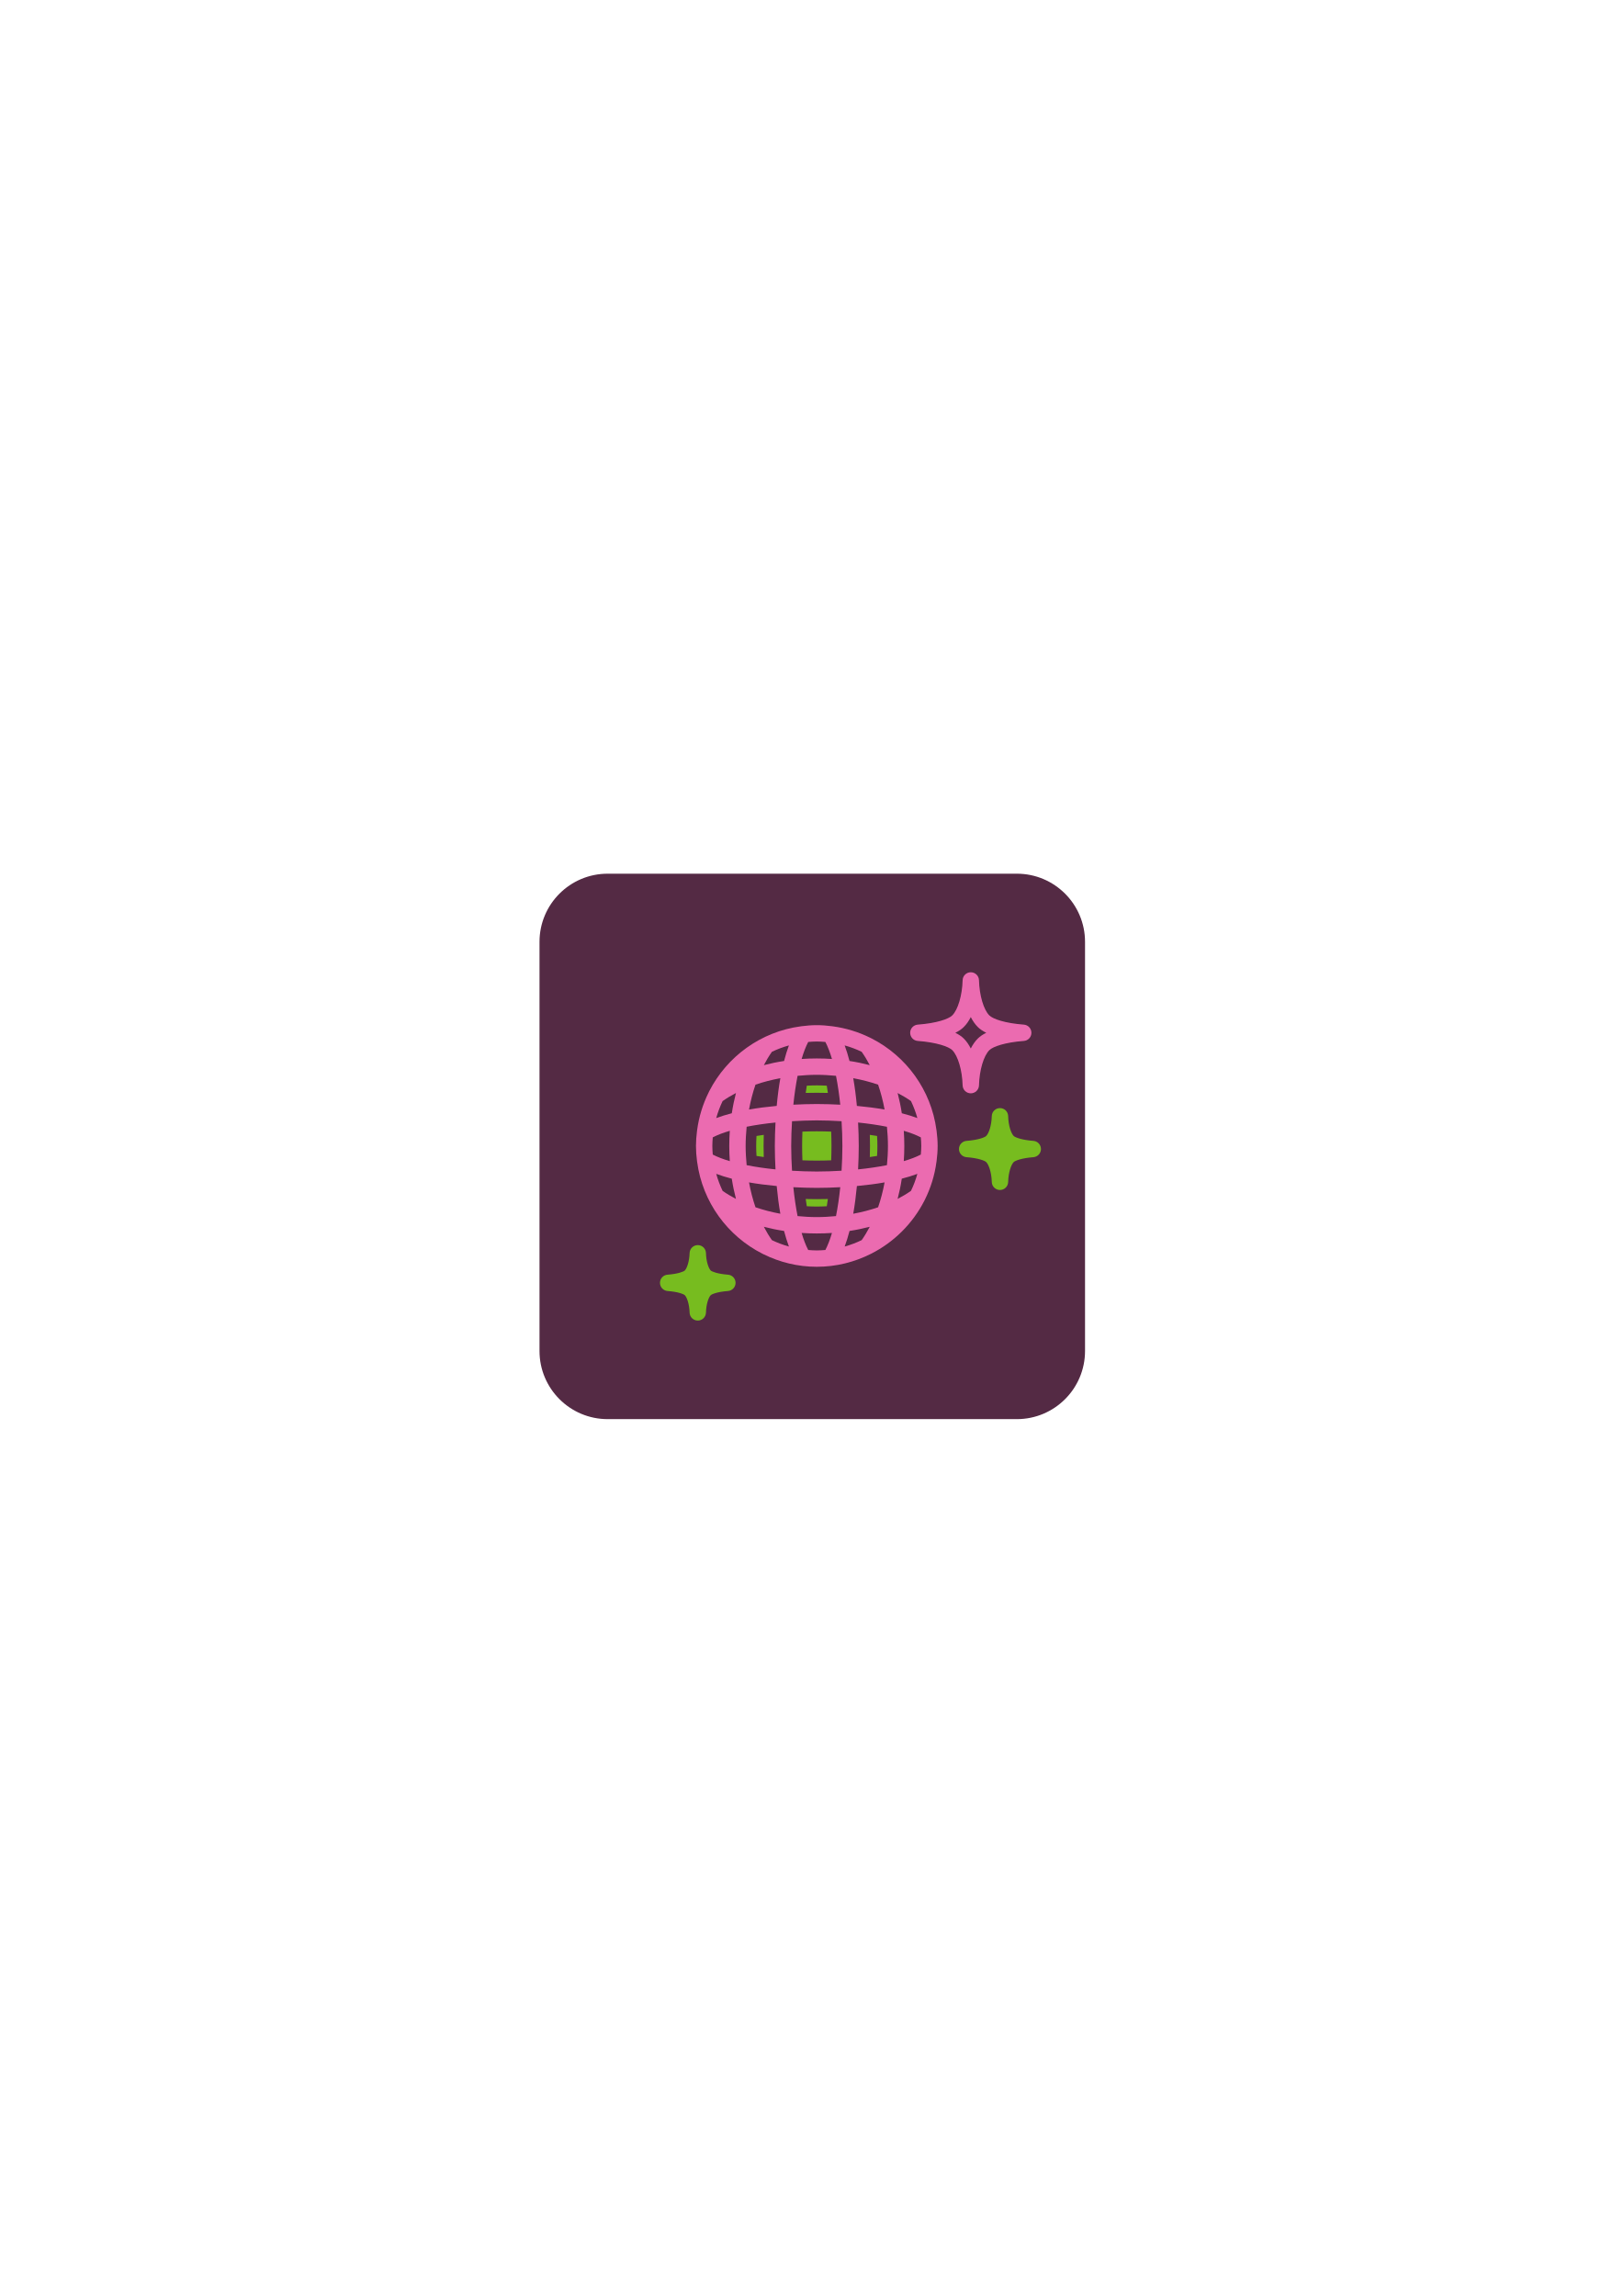
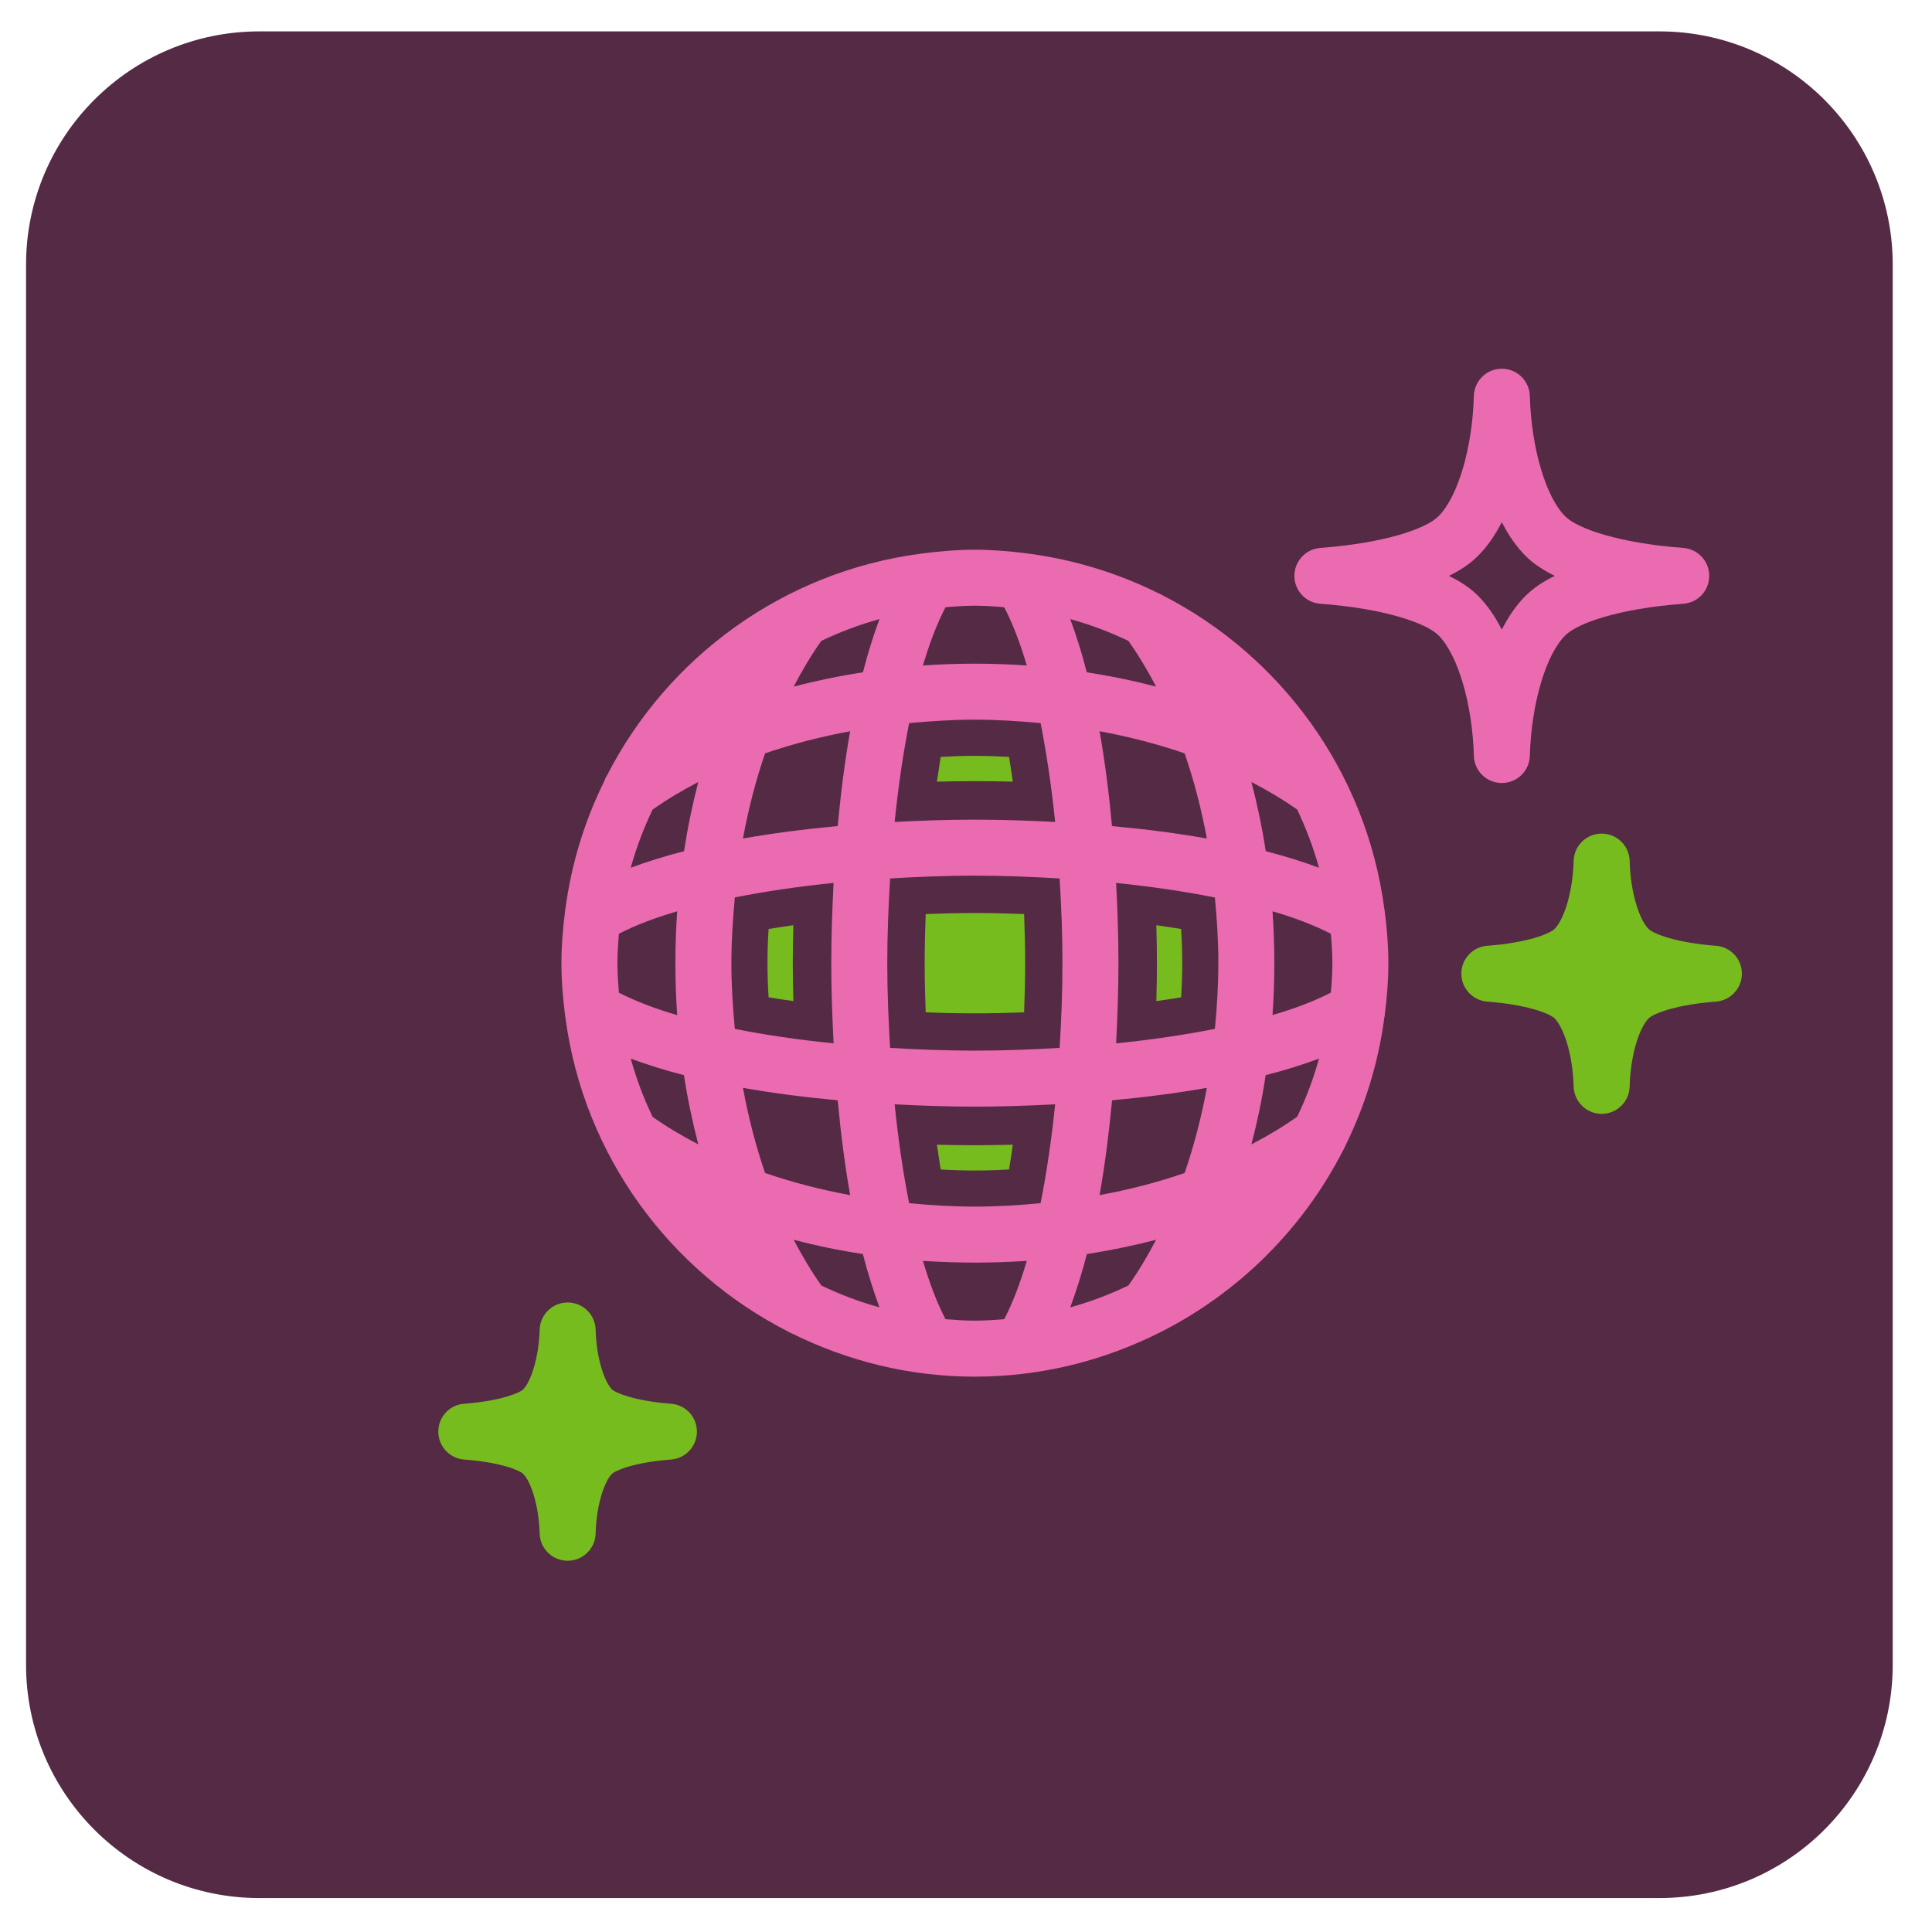
- <svg xmlns="http://www.w3.org/2000/svg" version="1.1" id="Calque_1" x="0px" y="0px" width="595.28px" height="841.89px" viewBox="0 0 595.28 841.89" enable-background="new 0 0 595.28 841.89" xml:space="preserve">
+ <svg xmlns="http://www.w3.org/2000/svg" version="1.1" id="Calque_1" x="0px" y="0px" viewBox="195 317 207 207" enable-background="new 0 0 595.28 841.89" xml:space="preserve">
  <g>
    <path fill="#542A44" d="M397.791,495.365c0,13.809-11.189,24.998-24.998,24.998H222.789c-13.808,0-24.998-11.189-24.998-24.998   V345.361c0-13.808,11.189-24.998,24.998-24.998h150.004c13.809,0,24.998,11.19,24.998,24.998V495.365z" />
    <g>
      <path fill="#EB6BB0" d="M355.908,400.896c-1.627,0-2.949-1.295-2.995-2.912c-0.147-5.549-1.718-10.868-3.812-12.935    c-1.333-1.295-5.751-2.848-12.642-3.362c-1.562-0.11-2.774-1.415-2.774-2.986c0-1.571,1.213-2.875,2.774-2.995    c6.899-0.515,11.309-2.058,12.632-3.362c2.104-2.058,3.675-7.368,3.822-12.926c0.046-1.617,1.368-2.912,2.995-2.912    c1.626,0,2.958,1.295,3.004,2.912c0.146,5.558,1.718,10.868,3.803,12.917c1.332,1.313,5.752,2.857,12.642,3.372    c1.571,0.12,2.774,1.424,2.774,2.995c0,1.571-1.203,2.876-2.774,2.986c-6.89,0.514-11.31,2.067-12.632,3.371    c-2.095,2.058-3.666,7.377-3.812,12.926C358.866,399.601,357.534,400.896,355.908,400.896z M350.239,378.7    c1.186,0.579,2.241,1.259,3.068,2.077c1.02,1.01,1.884,2.269,2.601,3.684c0.716-1.415,1.58-2.674,2.608-3.684    c0.827-0.809,1.874-1.498,3.068-2.077c-1.194-0.588-2.251-1.268-3.077-2.085c-1.02-1.011-1.884-2.26-2.6-3.675    c-0.717,1.415-1.581,2.673-2.609,3.675C352.48,377.433,351.425,378.122,350.239,378.7z" />
      <path fill="#77BC1F" d="M255.816,484.222c-1.617,0-2.949-1.286-2.995-2.912c-0.092-3.114-0.974-5.622-1.764-6.395    c-0.395-0.386-2.444-1.249-6.321-1.534c-1.562-0.119-2.774-1.424-2.774-2.994c0-1.571,1.204-2.876,2.774-2.986    c3.886-0.294,5.926-1.157,6.312-1.525c0.79-0.789,1.681-3.298,1.773-6.412c0.046-1.617,1.378-2.912,2.995-2.912h0.009    c1.626,0,2.949,1.295,2.995,2.922c0.074,3.104,0.965,5.613,1.755,6.402c0.376,0.358,2.425,1.231,6.321,1.525    c1.562,0.11,2.774,1.415,2.774,2.986c0,1.57-1.213,2.875-2.784,2.994c-3.877,0.285-5.935,1.158-6.321,1.534    c-0.781,0.772-1.672,3.28-1.746,6.386c-0.046,1.626-1.369,2.921-2.995,2.921H255.816z" />
      <path fill="#77BC1F" d="M366.602,436.34c-1.617,0-2.949-1.296-2.995-2.913c-0.101-3.583-1.111-6.394-2.058-7.331    c-0.524-0.514-2.959-1.461-7.203-1.782c-1.562-0.119-2.774-1.424-2.774-2.995s1.213-2.875,2.784-2.986    c4.234-0.321,6.66-1.268,7.193-1.792c0.946-0.928,1.957-3.73,2.058-7.313c0.046-1.626,1.378-2.912,2.995-2.912h0.009    c1.626,0,2.949,1.295,2.995,2.921c0.092,3.565,1.094,6.376,2.039,7.304c0.533,0.524,2.959,1.47,7.203,1.792    c1.57,0.11,2.783,1.415,2.783,2.986s-1.213,2.875-2.774,2.995c-4.253,0.321-6.679,1.269-7.212,1.792    c-0.937,0.928-1.947,3.748-2.039,7.312c-0.046,1.626-1.369,2.922-2.995,2.922H366.602z" />
      <g>
        <path fill="#EB6BB0" d="M338.894,440.263c0.101-0.147,0.156-0.304,0.229-0.46c2.104-4.254,3.556-8.884,4.198-13.771     c0.028-0.092,0.028-0.184,0.046-0.284c0.23-1.819,0.387-3.666,0.387-5.549c0-1.884-0.156-3.721-0.387-5.549     c-0.018-0.092-0.018-0.193-0.046-0.285c-1.947-14.69-11.089-27.111-23.785-33.597c-0.174-0.12-0.358-0.184-0.542-0.267     c-4.234-2.085-8.838-3.519-13.688-4.171c-0.11-0.027-0.229-0.027-0.34-0.046c-1.81-0.229-3.647-0.386-5.521-0.386     c-1.865,0-3.702,0.156-5.512,0.386c-0.11,0.019-0.221,0.019-0.331,0.046c-14.681,1.948-27.092,11.089-33.578,23.776     c-0.128,0.193-0.211,0.386-0.285,0.597c-2.085,4.217-3.509,8.792-4.153,13.634c-0.037,0.128-0.037,0.257-0.055,0.395     c-0.23,1.801-0.377,3.611-0.377,5.467c0,1.855,0.147,3.675,0.377,5.476c0.018,0.128,0.018,0.266,0.055,0.395     c1.966,14.736,11.171,27.175,23.941,33.643c0.138,0.083,0.267,0.147,0.414,0.202c5.898,2.912,12.503,4.584,19.503,4.584     c7.139,0,13.854-1.727,19.835-4.74c0,0,0.009,0,0.019-0.009C327.723,455.504,334.604,448.659,338.894,440.263z M309.67,457.074     c0.643-1.745,1.249-3.629,1.782-5.714c2.535-0.386,5.007-0.91,7.414-1.525c-0.91,1.736-1.893,3.39-2.968,4.896     C313.914,455.688,311.829,456.478,309.67,457.074z M283.009,454.741c-1.075-1.517-2.058-3.161-2.967-4.906     c2.397,0.625,4.869,1.14,7.404,1.525c0.542,2.085,1.14,3.969,1.782,5.714C287.07,456.478,284.994,455.688,283.009,454.741z      M289.229,383.331c-0.643,1.736-1.24,3.62-1.773,5.705c-2.544,0.386-5.016,0.9-7.414,1.525c0.909-1.737,1.883-3.381,2.958-4.897     C284.984,384.718,287.07,383.928,289.229,383.331z M315.898,385.664c1.075,1.516,2.058,3.16,2.968,4.897     c-2.407-0.625-4.879-1.139-7.423-1.525c-0.533-2.085-1.131-3.969-1.773-5.705C311.829,383.928,313.914,384.718,315.898,385.664z      M333.987,436.643c-1.507,1.075-3.16,2.058-4.905,2.968c0.625-2.398,1.148-4.869,1.524-7.414c2.095-0.533,3.979-1.13,5.715-1.773     C335.724,432.582,334.943,434.658,333.987,436.643z M261.153,420.198c0-1.066,0.074-2.113,0.156-3.151     c1.7-0.882,3.785-1.69,6.247-2.407c-0.128,1.838-0.193,3.693-0.193,5.559c0,1.874,0.064,3.729,0.193,5.567     c-2.471-0.727-4.547-1.534-6.247-2.407C261.227,422.311,261.153,421.264,261.153,420.198z M273.363,420.198     c0-2.38,0.156-4.731,0.368-7.047c3.243-0.643,6.798-1.167,10.583-1.552c-0.146,2.811-0.248,5.659-0.248,8.599     c0,2.939,0.102,5.787,0.248,8.59c-3.785-0.386-7.34-0.9-10.583-1.553C273.519,424.93,273.363,422.587,273.363,420.198z      M290.065,420.198c0-3.087,0.128-6.109,0.303-9.077c2.967-0.174,5.99-0.303,9.076-0.303c3.097,0,6.119,0.128,9.086,0.303     c0.185,2.968,0.304,5.99,0.304,9.077s-0.119,6.109-0.304,9.076c-2.967,0.175-5.989,0.294-9.086,0.294     c-3.086,0-6.109-0.119-9.076-0.294C290.193,426.308,290.065,423.285,290.065,420.198z M314.585,411.599     c3.785,0.395,7.34,0.91,10.583,1.562c0.221,2.315,0.367,4.649,0.367,7.038s-0.146,4.731-0.367,7.037     c-3.243,0.643-6.798,1.167-10.583,1.553c0.146-2.803,0.248-5.65,0.248-8.59C314.833,417.258,314.731,414.41,314.585,411.599z      M331.342,414.64c2.472,0.717,4.548,1.534,6.247,2.407c0.092,1.047,0.165,2.085,0.165,3.151c0,1.065-0.073,2.112-0.165,3.151     c-1.69,0.882-3.775,1.689-6.247,2.406c0.129-1.828,0.193-3.684,0.193-5.558C331.535,418.333,331.471,416.478,331.342,414.64z      M330.616,408.2c-0.386-2.544-0.909-5.007-1.534-7.414c1.745,0.909,3.39,1.883,4.905,2.958c0.946,1.994,1.736,4.07,2.334,6.229     C334.585,409.33,332.701,408.732,330.616,408.2z M321.925,397.718c0.992,2.884,1.792,5.935,2.38,9.122     c-3.16-0.56-6.578-1.001-10.161-1.332c-0.33-3.583-0.771-7-1.332-10.161C315.99,395.935,319.05,396.726,321.925,397.718z      M308.053,405.067c-2.811-0.147-5.668-0.248-8.608-0.248c-2.939,0-5.788,0.101-8.589,0.248c0.386-3.794,0.91-7.349,1.552-10.592     c2.315-0.211,4.658-0.368,7.037-0.368c2.389,0,4.731,0.156,7.047,0.368C307.134,397.718,307.658,401.273,308.053,405.067z      M284.755,405.508c-3.583,0.331-6.991,0.772-10.152,1.332c0.588-3.188,1.378-6.238,2.371-9.122     c2.885-0.992,5.935-1.783,9.113-2.371C285.526,398.508,285.085,401.925,284.755,405.508z M264.92,403.744     c1.516-1.075,3.161-2.049,4.897-2.958c-0.625,2.397-1.139,4.869-1.525,7.414c-2.086,0.533-3.969,1.13-5.715,1.773     C263.184,407.814,263.965,405.738,264.92,403.744z M268.283,432.196c0.386,2.545,0.909,5.016,1.534,7.414     c-1.736-0.9-3.39-1.884-4.897-2.949c-0.955-1.994-1.736-4.07-2.343-6.238C264.323,431.066,266.197,431.663,268.283,432.196z      M276.974,442.679c-0.992-2.885-1.782-5.935-2.371-9.123c3.161,0.561,6.569,1.001,10.152,1.332     c0.331,3.583,0.771,7.001,1.332,10.161C282.908,444.461,279.858,443.671,276.974,442.679z M290.855,435.319     c2.802,0.147,5.65,0.248,8.589,0.248c2.94,0,5.798-0.101,8.608-0.248c-0.395,3.795-0.909,7.35-1.562,10.593     c-2.315,0.221-4.658,0.367-7.047,0.367c-2.379,0-4.722-0.146-7.037-0.367C291.765,442.669,291.241,439.114,290.855,435.319z      M314.153,434.888c3.573-0.331,6.991-0.771,10.151-1.332c-0.588,3.188-1.388,6.238-2.38,9.123     c-2.875,0.992-5.925,1.782-9.113,2.37C313.372,441.889,313.813,438.471,314.153,434.888z M302.596,382.063     c0.882,1.7,1.69,3.776,2.416,6.238c-1.837-0.128-3.693-0.193-5.567-0.193c-1.865,0-3.72,0.064-5.558,0.193     c0.726-2.462,1.534-4.538,2.416-6.238c1.038-0.092,2.085-0.166,3.142-0.166C300.511,381.897,301.558,381.971,302.596,382.063z      M296.303,458.342c-0.882-1.699-1.69-3.785-2.416-6.247c1.837,0.12,3.693,0.185,5.558,0.185c1.874,0,3.73-0.064,5.567-0.185     c-0.726,2.462-1.534,4.548-2.416,6.247c-1.038,0.083-2.085,0.156-3.151,0.156C298.388,458.498,297.341,458.425,296.303,458.342z" />
        <g>
          <path fill="#77BC1F" d="M295.788,442.302c1.305,0.073,2.508,0.11,3.666,0.11c1.157,0,2.352-0.037,3.656-0.11      c0.147-0.873,0.284-1.755,0.404-2.655c-1.332,0.037-2.692,0.056-4.061,0.056c-1.378,0-2.729-0.019-4.07-0.056      C295.513,440.547,295.65,441.438,295.788,442.302z" />
          <path fill="#77BC1F" d="M303.11,398.094c-1.305-0.074-2.508-0.11-3.656-0.11c-1.158,0-2.361,0.037-3.666,0.11      c-0.138,0.873-0.275,1.754-0.404,2.655c1.342-0.037,2.692-0.055,4.07-0.055c1.368,0,2.719,0.018,4.061,0.055      C303.386,399.849,303.258,398.958,303.11,398.094z" />
        </g>
        <g>
          <path fill="#77BC1F" d="M277.35,416.532c-0.083,1.305-0.12,2.508-0.12,3.666c0,1.157,0.037,2.352,0.12,3.656      c0.864,0.146,1.754,0.284,2.655,0.404c-0.037-1.332-0.064-2.692-0.064-4.061c0-1.378,0.027-2.729,0.064-4.07      C279.096,416.257,278.214,416.395,277.35,416.532z" />
          <path fill="#77BC1F" d="M321.549,423.854c0.082-1.305,0.119-2.508,0.119-3.656c0-1.158-0.037-2.361-0.119-3.666      c-0.864-0.138-1.755-0.275-2.655-0.404c0.036,1.342,0.064,2.692,0.064,4.07c0,1.369-0.028,2.719-0.064,4.061      C319.803,424.13,320.685,424.001,321.549,423.854z" />
        </g>
        <path fill="#77BC1F" d="M294.181,425.462c1.736,0.073,3.491,0.11,5.273,0.11c1.772,0,3.537-0.037,5.273-0.11     c0.063-1.727,0.11-3.481,0.11-5.255c0-1.782-0.047-3.537-0.11-5.273c-1.736-0.064-3.501-0.11-5.273-0.11     c-1.782,0-3.537,0.046-5.273,0.11c-0.064,1.736-0.11,3.491-0.11,5.273C294.07,421.98,294.116,423.735,294.181,425.462z" />
      </g>
    </g>
  </g>
</svg>
